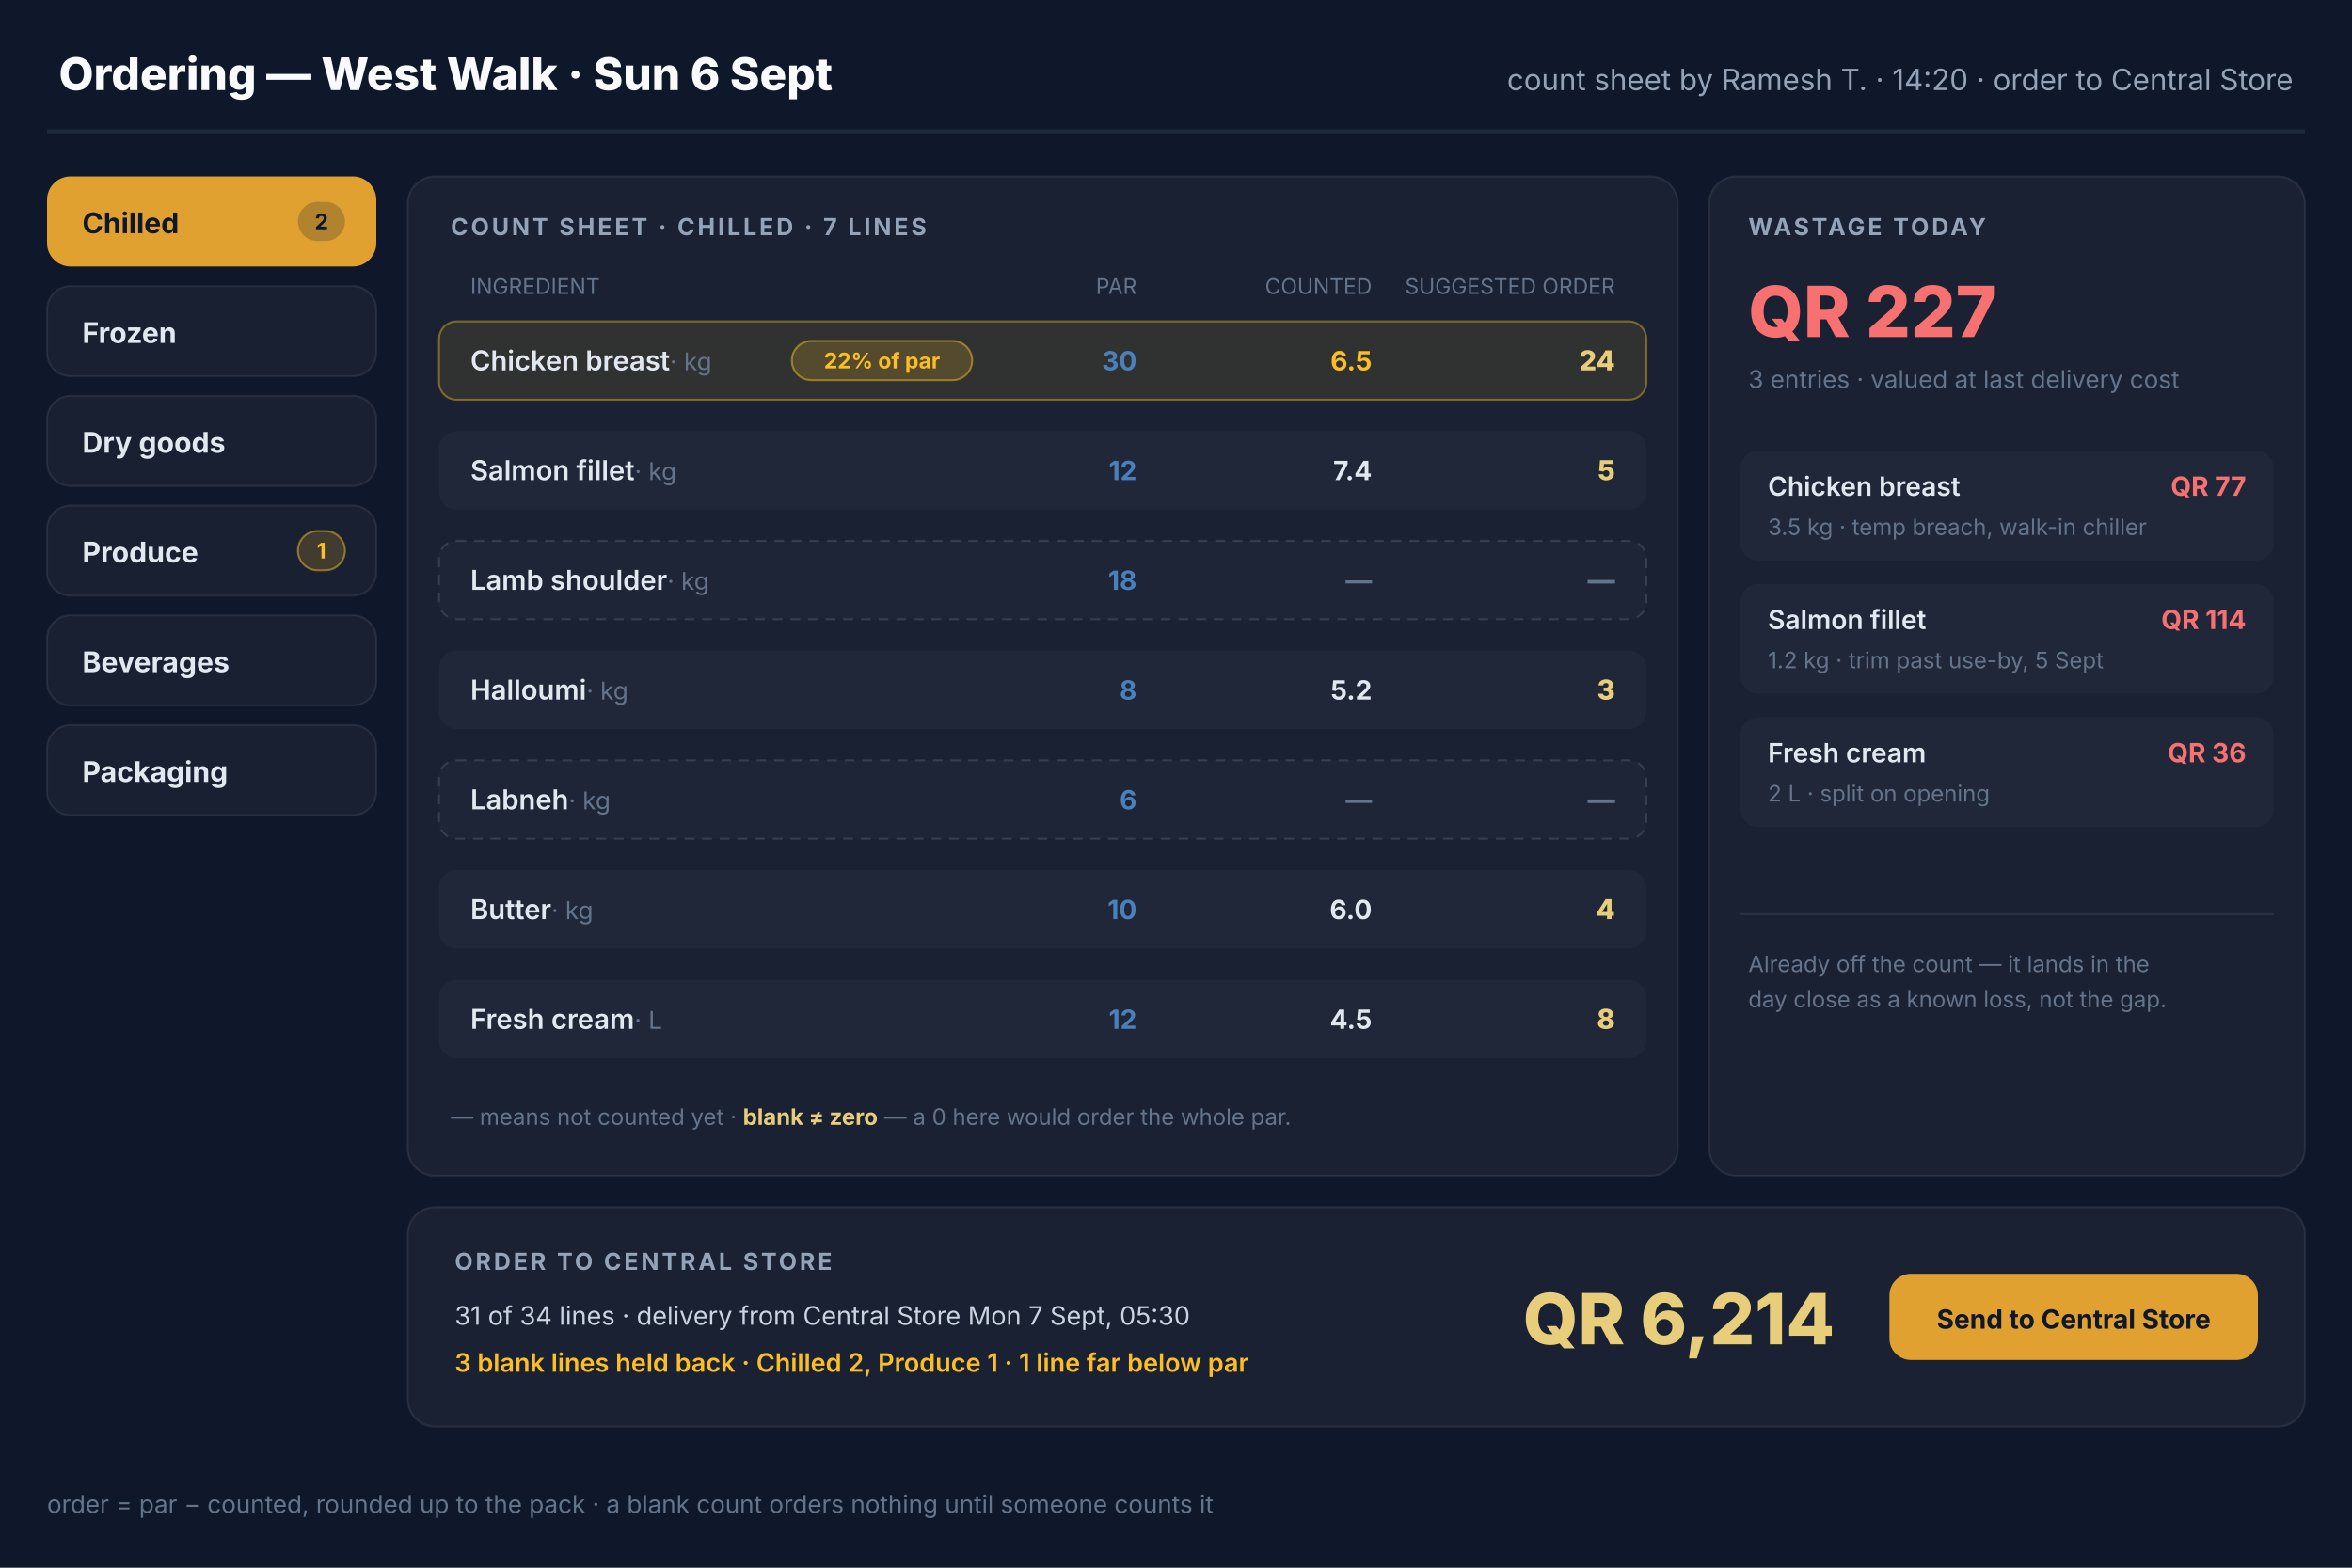
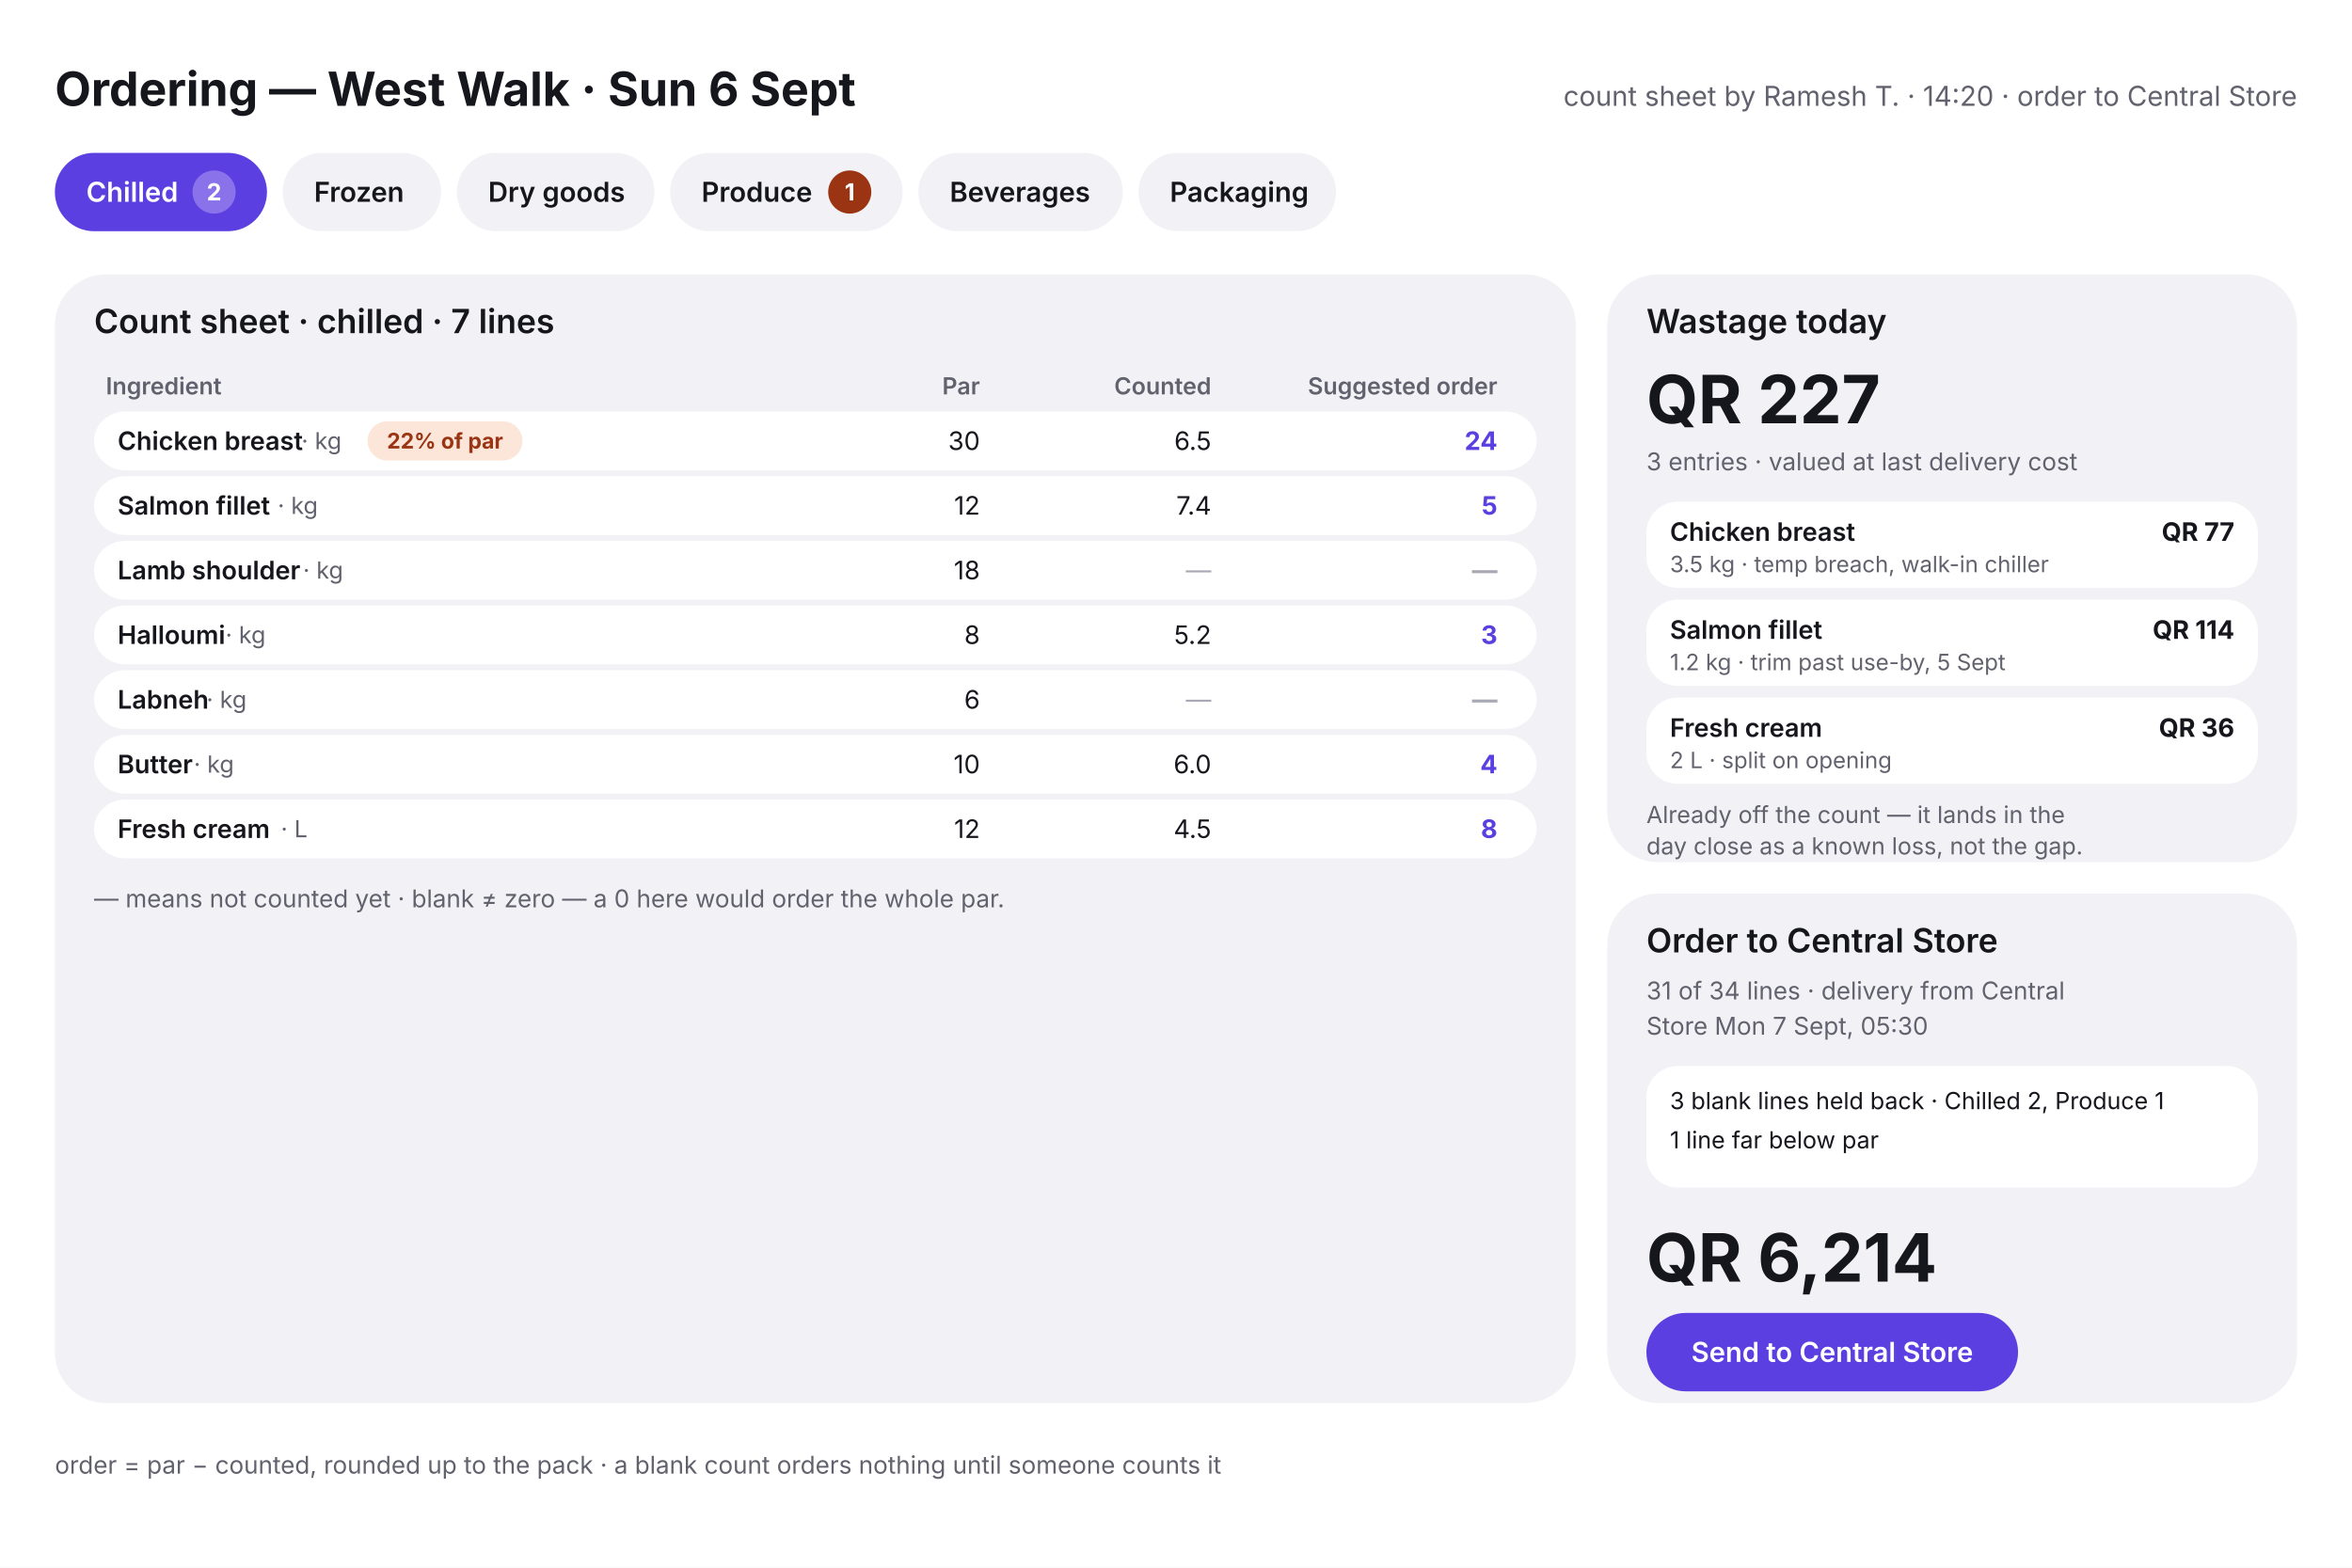
- <svg xmlns="http://www.w3.org/2000/svg" viewBox="0 0 1200 800" width="1200" height="800" font-family="Inter, system-ui, -apple-system, Segoe UI, sans-serif">
-   <rect width="1200" height="800" fill="#0F172A" />
-   <text x="30" y="46" font-size="23" font-weight="800" fill="#F8FAFC">Ordering — West Walk · Sun 6 Sept</text>
-   <text x="1170" y="46" font-size="15" fill="#94A3B8" text-anchor="end">count sheet by Ramesh T. · 14:20 · order to Central Store</text>
-   <rect x="24" y="66" width="1152" height="2" fill="#1E293B" />
-   <rect x="24" y="90" width="168" height="46" rx="12" fill="#E0A130" />
-   <text x="42" y="119" font-size="14.5" font-weight="700" fill="#0F172A">Chilled</text>
-   <rect x="152" y="103" width="24" height="20" rx="10" fill="rgba(15,23,42,0.22)" />
-   <text x="164" y="117" font-size="11" font-weight="700" fill="#0F172A" text-anchor="middle">2</text>
-   <rect x="24" y="146" width="168" height="46" rx="12" fill="rgba(255,255,255,0.04)" stroke="rgba(255,255,255,0.08)" />
-   <text x="42" y="175" font-size="14.5" font-weight="700" fill="#E2E8F0">Frozen</text>
-   <rect x="24" y="202" width="168" height="46" rx="12" fill="rgba(255,255,255,0.04)" stroke="rgba(255,255,255,0.08)" />
-   <text x="42" y="231" font-size="14.5" font-weight="700" fill="#E2E8F0">Dry goods</text>
-   <rect x="24" y="258" width="168" height="46" rx="12" fill="rgba(255,255,255,0.04)" stroke="rgba(255,255,255,0.08)" />
-   <text x="42" y="287" font-size="14.5" font-weight="700" fill="#E2E8F0">Produce</text>
-   <rect x="152" y="271" width="24" height="20" rx="10" fill="#FBBF24" fill-opacity="0.18" stroke="#FBBF24" stroke-opacity="0.5" />
-   <text x="164" y="285" font-size="11" font-weight="700" fill="#FBBF24" text-anchor="middle">1</text>
-   <rect x="24" y="314" width="168" height="46" rx="12" fill="rgba(255,255,255,0.04)" stroke="rgba(255,255,255,0.08)" />
-   <text x="42" y="343" font-size="14.5" font-weight="700" fill="#E2E8F0">Beverages</text>
-   <rect x="24" y="370" width="168" height="46" rx="12" fill="rgba(255,255,255,0.04)" stroke="rgba(255,255,255,0.08)" />
-   <text x="42" y="399" font-size="14.5" font-weight="700" fill="#E2E8F0">Packaging</text>
-   <rect x="208" y="90" width="648" height="510" rx="14" fill="rgba(255,255,255,0.045)" stroke="rgba(255,255,255,0.08)" />
-   <text x="230" y="120" font-size="12" font-weight="700" fill="#94A3B8" letter-spacing="1.4">COUNT SHEET · CHILLED · 7 LINES</text>
-   <text x="240" y="150" font-size="11" fill="#64748B">INGREDIENT</text>
-   <text x="580" y="150" font-size="11" fill="#64748B" text-anchor="end">PAR</text>
-   <text x="700" y="150" font-size="11" fill="#64748B" text-anchor="end">COUNTED</text>
-   <text x="824" y="150" font-size="11" fill="#64748B" text-anchor="end">SUGGESTED ORDER</text>
-   <rect x="224" y="164" width="616" height="40" rx="9" fill="#FBBF24" fill-opacity="0.1" stroke="#FBBF24" stroke-opacity="0.42" />
-   <text x="240" y="189" font-size="14" font-weight="600" fill="#E2E8F0">Chicken breast<tspan font-size="12.5" font-weight="400" fill="#64748B"> · kg</tspan>
-   </text>
-   <rect x="404" y="174" width="92" height="20" rx="10" fill="#FBBF24" fill-opacity="0.18" stroke="#FBBF24" stroke-opacity="0.5" />
-   <text x="450" y="188" font-size="11" font-weight="700" fill="#FBBF24" text-anchor="middle">22% of par</text>
-   <text x="580" y="189" font-size="13.5" font-weight="700" fill="#4A80BC" text-anchor="end">30</text>
-   <text x="700" y="189" font-size="13.5" font-weight="700" fill="#FBBF24" text-anchor="end">6.5</text>
-   <text x="824" y="189" font-size="14" font-weight="800" fill="#E8CE7A" text-anchor="end">24</text>
-   <rect x="224" y="220" width="616" height="40" rx="9" fill="rgba(255,255,255,0.03)" />
-   <text x="240" y="245" font-size="14" font-weight="600" fill="#E2E8F0">Salmon fillet<tspan font-size="12.5" font-weight="400" fill="#64748B"> · kg</tspan>
-   </text>
-   <text x="580" y="245" font-size="13.5" font-weight="700" fill="#4A80BC" text-anchor="end">12</text>
-   <text x="700" y="245" font-size="13.5" font-weight="700" fill="#E2E8F0" text-anchor="end">7.4</text>
-   <text x="824" y="245" font-size="14" font-weight="800" fill="#E8CE7A" text-anchor="end">5</text>
-   <rect x="224" y="276" width="616" height="40" rx="9" fill="rgba(255,255,255,0.02)" stroke="rgba(255,255,255,0.12)" stroke-dasharray="5 4" />
-   <text x="240" y="301" font-size="14" font-weight="600" fill="#E2E8F0">Lamb shoulder<tspan font-size="12.5" font-weight="400" fill="#64748B"> · kg</tspan>
-   </text>
-   <text x="580" y="301" font-size="13.5" font-weight="700" fill="#4A80BC" text-anchor="end">18</text>
-   <text x="700" y="301" font-size="13.5" font-weight="700" fill="#64748B" text-anchor="end">—</text>
-   <text x="824" y="301" font-size="14" font-weight="800" fill="#64748B" text-anchor="end">—</text>
-   <rect x="224" y="332" width="616" height="40" rx="9" fill="rgba(255,255,255,0.03)" />
-   <text x="240" y="357" font-size="14" font-weight="600" fill="#E2E8F0">Halloumi<tspan font-size="12.5" font-weight="400" fill="#64748B"> · kg</tspan>
-   </text>
-   <text x="580" y="357" font-size="13.5" font-weight="700" fill="#4A80BC" text-anchor="end">8</text>
-   <text x="700" y="357" font-size="13.5" font-weight="700" fill="#E2E8F0" text-anchor="end">5.2</text>
-   <text x="824" y="357" font-size="14" font-weight="800" fill="#E8CE7A" text-anchor="end">3</text>
-   <rect x="224" y="388" width="616" height="40" rx="9" fill="rgba(255,255,255,0.02)" stroke="rgba(255,255,255,0.12)" stroke-dasharray="5 4" />
-   <text x="240" y="413" font-size="14" font-weight="600" fill="#E2E8F0">Labneh<tspan font-size="12.5" font-weight="400" fill="#64748B"> · kg</tspan>
-   </text>
-   <text x="580" y="413" font-size="13.5" font-weight="700" fill="#4A80BC" text-anchor="end">6</text>
-   <text x="700" y="413" font-size="13.5" font-weight="700" fill="#64748B" text-anchor="end">—</text>
-   <text x="824" y="413" font-size="14" font-weight="800" fill="#64748B" text-anchor="end">—</text>
-   <rect x="224" y="444" width="616" height="40" rx="9" fill="rgba(255,255,255,0.03)" />
-   <text x="240" y="469" font-size="14" font-weight="600" fill="#E2E8F0">Butter<tspan font-size="12.5" font-weight="400" fill="#64748B"> · kg</tspan>
-   </text>
-   <text x="580" y="469" font-size="13.5" font-weight="700" fill="#4A80BC" text-anchor="end">10</text>
-   <text x="700" y="469" font-size="13.5" font-weight="700" fill="#E2E8F0" text-anchor="end">6.0</text>
-   <text x="824" y="469" font-size="14" font-weight="800" fill="#E8CE7A" text-anchor="end">4</text>
-   <rect x="224" y="500" width="616" height="40" rx="9" fill="rgba(255,255,255,0.03)" />
-   <text x="240" y="525" font-size="14" font-weight="600" fill="#E2E8F0">Fresh cream<tspan font-size="12.5" font-weight="400" fill="#64748B"> · L</tspan>
-   </text>
-   <text x="580" y="525" font-size="13.5" font-weight="700" fill="#4A80BC" text-anchor="end">12</text>
-   <text x="700" y="525" font-size="13.5" font-weight="700" fill="#E2E8F0" text-anchor="end">4.5</text>
-   <text x="824" y="525" font-size="14" font-weight="800" fill="#E8CE7A" text-anchor="end">8</text>
-   <text x="230" y="574" font-size="11.5" fill="#64748B">— means not counted yet · <tspan fill="#E8CE7A" font-weight="700">blank ≠ zero</tspan> — a 0 here would order the whole par.</text>
-   <rect x="872" y="90" width="304" height="510" rx="14" fill="rgba(255,255,255,0.045)" stroke="rgba(255,255,255,0.08)" />
-   <text x="892" y="120" font-size="12" font-weight="700" fill="#94A3B8" letter-spacing="1.4">WASTAGE TODAY</text>
-   <text x="892" y="172" font-size="36" font-weight="800" fill="#F87171">QR 227</text>
-   <text x="892" y="198" font-size="12.5" fill="#64748B">3 entries · valued at last delivery cost</text>
-   <rect x="888" y="230" width="272" height="56" rx="9" fill="rgba(255,255,255,0.03)" />
-   <text x="902" y="253" font-size="13.5" font-weight="600" fill="#E2E8F0">Chicken breast</text>
-   <text x="1146" y="253" font-size="13.5" font-weight="700" fill="#F87171" text-anchor="end">QR 77</text>
-   <text x="902" y="273" font-size="11.5" fill="#64748B">3.5 kg · temp breach, walk-in chiller</text>
-   <rect x="888" y="298" width="272" height="56" rx="9" fill="rgba(255,255,255,0.03)" />
-   <text x="902" y="321" font-size="13.5" font-weight="600" fill="#E2E8F0">Salmon fillet</text>
-   <text x="1146" y="321" font-size="13.5" font-weight="700" fill="#F87171" text-anchor="end">QR 114</text>
-   <text x="902" y="341" font-size="11.5" fill="#64748B">1.2 kg · trim past use-by, 5 Sept</text>
-   <rect x="888" y="366" width="272" height="56" rx="9" fill="rgba(255,255,255,0.03)" />
-   <text x="902" y="389" font-size="13.5" font-weight="600" fill="#E2E8F0">Fresh cream</text>
-   <text x="1146" y="389" font-size="13.5" font-weight="700" fill="#F87171" text-anchor="end">QR 36</text>
-   <text x="902" y="409" font-size="11.5" fill="#64748B">2 L · split on opening</text>
-   <rect x="888" y="466" width="272" height="1" fill="rgba(255,255,255,0.08)" />
-   <text x="892" y="496" font-size="11.5" fill="#64748B">Already off the count — it lands in the</text>
-   <text x="892" y="514" font-size="11.5" fill="#64748B">day close as a known loss, not the gap.</text>
-   <rect x="208" y="616" width="968" height="112" rx="14" fill="rgba(255,255,255,0.045)" stroke="rgba(255,255,255,0.08)" />
-   <text x="232" y="648" font-size="12" font-weight="700" fill="#94A3B8" letter-spacing="1.4">ORDER TO CENTRAL STORE</text>
-   <text x="232" y="676" font-size="13" fill="#CBD5E1">31 of 34 lines · delivery from Central Store Mon 7 Sept, 05:30</text>
-   <text x="232" y="700" font-size="13" font-weight="600" fill="#FBBF24">3 blank lines held back · Chilled 2, Produce 1 · 1 line far below par</text>
-   <text x="936" y="686" font-size="36" font-weight="800" fill="#E8CE7A" text-anchor="end">QR 6,214</text>
-   <rect x="964" y="650" width="188" height="44" rx="11" fill="#E0A130" />
-   <text x="1058" y="678" font-size="13.5" font-weight="700" fill="#0F172A" text-anchor="middle">Send to Central Store</text>
-   <text x="24" y="772" font-size="12.5" fill="#64748B">order = par − counted, rounded up to the pack  ·  a blank count orders nothing until someone counts it</text>
+ <svg xmlns="http://www.w3.org/2000/svg" viewBox="0 0 1200 800" width="1200" height="800" font-family="-apple-system, BlinkMacSystemFont, &quot;SF Pro Text&quot;, &quot;Helvetica Neue&quot;, sans-serif" font-variant-numeric="tabular-nums">
+   <rect x="0" y="0" width="1200" height="800" fill="#FFFFFF" />
+   <text x="28" y="54" font-size="24" font-weight="700" fill="#16161D">Ordering — West Walk · Sun 6 Sept</text>
+   <text x="1172" y="54" font-size="14" fill="#62626E" text-anchor="end">count sheet by Ramesh T. · 14:20 · order to Central Store</text>
+   <rect x="28" y="78" width="108.22" height="40" rx="20" fill="#5B3FE0" />
+   <text x="44" y="102.97" font-size="14" font-weight="600" fill="#FFFFFF">Chilled</text>
+   <rect x="98.22" y="87" width="22" height="22" rx="11" fill="#8A73EA" />
+   <text x="109.22" y="102.26" font-size="12" font-weight="700" fill="#FFFFFF" text-anchor="middle">2</text>
+   <rect x="144.22" y="78" width="80.83" height="40" rx="20" fill="#F2F2F6" />
+   <text x="160.22" y="102.97" font-size="14" font-weight="600" fill="#16161D">Frozen</text>
+   <rect x="233.05" y="78" width="100.83" height="40" rx="20" fill="#F2F2F6" />
+   <text x="249.05" y="102.97" font-size="14" font-weight="600" fill="#16161D">Dry goods</text>
+   <rect x="341.88" y="78" width="118.66" height="40" rx="20" fill="#F2F2F6" />
+   <text x="357.88" y="102.97" font-size="14" font-weight="600" fill="#16161D">Produce</text>
+   <rect x="422.54" y="87" width="22" height="22" rx="11" fill="#9A3412" />
+   <text x="433.54" y="102.26" font-size="12" font-weight="700" fill="#FFFFFF" text-anchor="middle">1</text>
+   <rect x="468.54" y="78" width="104.31" height="40" rx="20" fill="#F2F2F6" />
+   <text x="484.54" y="102.97" font-size="14" font-weight="600" fill="#16161D">Beverages</text>
+   <rect x="580.84" y="78" width="100.83" height="40" rx="20" fill="#F2F2F6" />
+   <text x="596.84" y="102.97" font-size="14" font-weight="600" fill="#16161D">Packaging</text>
+   <rect x="28" y="140" width="776" height="576" rx="26" fill="#F2F2F6" />
+   <text x="48" y="170" font-size="17" font-weight="600" fill="#16161D">Count sheet · chilled · 7 lines</text>
+   <text x="54" y="201.26" font-size="12" font-weight="600" fill="#62626E">Ingredient</text>
+   <text x="500" y="201.26" font-size="12" font-weight="600" fill="#62626E" text-anchor="end">Par</text>
+   <text x="618" y="201.26" font-size="12" font-weight="600" fill="#62626E" text-anchor="end">Counted</text>
+   <text x="764" y="201.26" font-size="12" font-weight="600" fill="#62626E" text-anchor="end">Suggested order</text>
+   <rect x="48" y="210" width="736" height="30" rx="16" fill="#FFFFFF" />
+   <text x="60" y="229.62" font-size="13" font-weight="600" fill="#16161D">Chicken breast</text>
+   <text x="153.78" y="229.26" font-size="12" fill="#62626E"> · kg</text>
+   <rect x="187.54" y="215" width="79.02" height="20" rx="10" fill="#FCE6DA" />
+   <text x="227.05" y="228.91" font-size="11" font-weight="700" fill="#9A3412" text-anchor="middle">22% of par</text>
+   <text x="500" y="229.62" font-size="13" fill="#16161D" text-anchor="end">30</text>
+   <text x="618" y="229.62" font-size="13" fill="#16161D" text-anchor="end">6.5</text>
+   <text x="764" y="229.62" font-size="13" font-weight="700" fill="#5B3FE0" text-anchor="end">24</text>
+   <rect x="48" y="243" width="736" height="30" rx="16" fill="#FFFFFF" />
+   <text x="60" y="262.62" font-size="13" font-weight="600" fill="#16161D">Salmon fillet</text>
+   <text x="141.67" y="262.26" font-size="12" fill="#62626E"> · kg</text>
+   <text x="500" y="262.62" font-size="13" fill="#16161D" text-anchor="end">12</text>
+   <text x="618" y="262.62" font-size="13" fill="#16161D" text-anchor="end">7.4</text>
+   <text x="764" y="262.62" font-size="13" font-weight="700" fill="#5B3FE0" text-anchor="end">5</text>
+   <rect x="48" y="276" width="736" height="30" rx="16" fill="#FFFFFF" />
+   <text x="60" y="295.62" font-size="13" font-weight="600" fill="#16161D">Lamb shoulder</text>
+   <text x="154.59" y="295.26" font-size="12" fill="#62626E"> · kg</text>
+   <text x="500" y="295.62" font-size="13" fill="#16161D" text-anchor="end">18</text>
+   <text x="618" y="295.62" font-size="13" fill="#A9A9B6" text-anchor="end">—</text>
+   <text x="764" y="295.62" font-size="13" font-weight="700" fill="#A9A9B6" text-anchor="end">—</text>
+   <rect x="48" y="309" width="736" height="30" rx="16" fill="#FFFFFF" />
+   <text x="60" y="328.62" font-size="13" font-weight="600" fill="#16161D">Halloumi</text>
+   <text x="115.03" y="328.26" font-size="12" fill="#62626E"> · kg</text>
+   <text x="500" y="328.62" font-size="13" fill="#16161D" text-anchor="end">8</text>
+   <text x="618" y="328.62" font-size="13" fill="#16161D" text-anchor="end">5.2</text>
+   <text x="764" y="328.62" font-size="13" font-weight="700" fill="#5B3FE0" text-anchor="end">3</text>
+   <rect x="48" y="342" width="736" height="30" rx="16" fill="#FFFFFF" />
+   <text x="60" y="361.62" font-size="13" font-weight="600" fill="#16161D">Labneh</text>
+   <text x="105.34" y="361.26" font-size="12" fill="#62626E"> · kg</text>
+   <text x="500" y="361.62" font-size="13" fill="#16161D" text-anchor="end">6</text>
+   <text x="618" y="361.62" font-size="13" fill="#A9A9B6" text-anchor="end">—</text>
+   <text x="764" y="361.62" font-size="13" font-weight="700" fill="#A9A9B6" text-anchor="end">—</text>
+   <rect x="48" y="375" width="736" height="30" rx="16" fill="#FFFFFF" />
+   <text x="60" y="394.62" font-size="13" font-weight="600" fill="#16161D">Butter</text>
+   <text x="98.88" y="394.26" font-size="12" fill="#62626E"> · kg</text>
+   <text x="500" y="394.62" font-size="13" fill="#16161D" text-anchor="end">10</text>
+   <text x="618" y="394.62" font-size="13" fill="#16161D" text-anchor="end">6.0</text>
+   <text x="764" y="394.62" font-size="13" font-weight="700" fill="#5B3FE0" text-anchor="end">4</text>
+   <rect x="48" y="408" width="736" height="30" rx="16" fill="#FFFFFF" />
+   <text x="60" y="427.62" font-size="13" font-weight="600" fill="#16161D">Fresh cream</text>
+   <text x="143.29" y="427.26" font-size="12" fill="#62626E"> · L</text>
+   <text x="500" y="427.62" font-size="13" fill="#16161D" text-anchor="end">12</text>
+   <text x="618" y="427.62" font-size="13" fill="#16161D" text-anchor="end">4.5</text>
+   <text x="764" y="427.62" font-size="13" font-weight="700" fill="#5B3FE0" text-anchor="end">8</text>
+   <text x="48" y="463" font-size="12.5" fill="#62626E">— means not counted yet · blank ≠ zero — a 0 here would order the whole par.</text>
+   <rect x="820" y="140" width="352" height="300" rx="26" fill="#F2F2F6" />
+   <text x="840" y="170" font-size="17" font-weight="600" fill="#16161D">Wastage today</text>
+   <text x="840" y="216" font-size="34" font-weight="700" fill="#16161D">QR 227</text>
+   <text x="840" y="240" font-size="12.5" fill="#62626E">3 entries · valued at last delivery cost</text>
+   <rect x="840" y="256" width="312" height="44" rx="16" fill="#FFFFFF" />
+   <text x="852" y="276" font-size="13" font-weight="600" fill="#16161D">Chicken breast</text>
+   <text x="1140" y="276" font-size="13" font-weight="700" fill="#16161D" text-anchor="end">QR 77</text>
+   <text x="852" y="292" font-size="11.5" fill="#62626E">3.5 kg · temp breach, walk-in chiller</text>
+   <rect x="840" y="306" width="312" height="44" rx="16" fill="#FFFFFF" />
+   <text x="852" y="326" font-size="13" font-weight="600" fill="#16161D">Salmon fillet</text>
+   <text x="1140" y="326" font-size="13" font-weight="700" fill="#16161D" text-anchor="end">QR 114</text>
+   <text x="852" y="342" font-size="11.5" fill="#62626E">1.2 kg · trim past use-by, 5 Sept</text>
+   <rect x="840" y="356" width="312" height="44" rx="16" fill="#FFFFFF" />
+   <text x="852" y="376" font-size="13" font-weight="600" fill="#16161D">Fresh cream</text>
+   <text x="1140" y="376" font-size="13" font-weight="700" fill="#16161D" text-anchor="end">QR 36</text>
+   <text x="852" y="392" font-size="11.5" fill="#62626E">2 L · split on opening</text>
+   <text x="840" y="420" font-size="12" fill="#62626E">Already off the count — it lands in the</text>
+   <text x="840" y="436" font-size="12" fill="#62626E">day close as a known loss, not the gap.</text>
+   <rect x="820" y="456" width="352" height="260" rx="26" fill="#F2F2F6" />
+   <text x="840" y="486" font-size="17" font-weight="600" fill="#16161D">Order to Central Store</text>
+   <text x="840" y="510" font-size="12.5" fill="#62626E">31 of 34 lines · delivery from Central</text>
+   <text x="840" y="528" font-size="12.5" fill="#62626E">Store Mon 7 Sept, 05:30</text>
+   <rect x="840" y="544" width="312" height="62" rx="16" fill="#FFFFFF" />
+   <text x="852" y="566" font-size="12" fill="#16161D">3 blank lines held back · Chilled 2, Produce 1</text>
+   <text x="852" y="586" font-size="12" fill="#16161D">1 line far below par</text>
+   <text x="840" y="654" font-size="34" font-weight="700" fill="#16161D">QR 6,214</text>
+   <rect x="840" y="670" width="189.62" height="40" rx="20" fill="#5B3FE0" />
+   <text x="934.81" y="694.97" font-size="14" font-weight="600" fill="#FFFFFF" text-anchor="middle">Send to Central Store</text>
+   <text x="28" y="752" font-size="12.5" fill="#62626E">order = par − counted, rounded up to the pack · a blank count orders nothing until someone counts it</text>
</svg>
